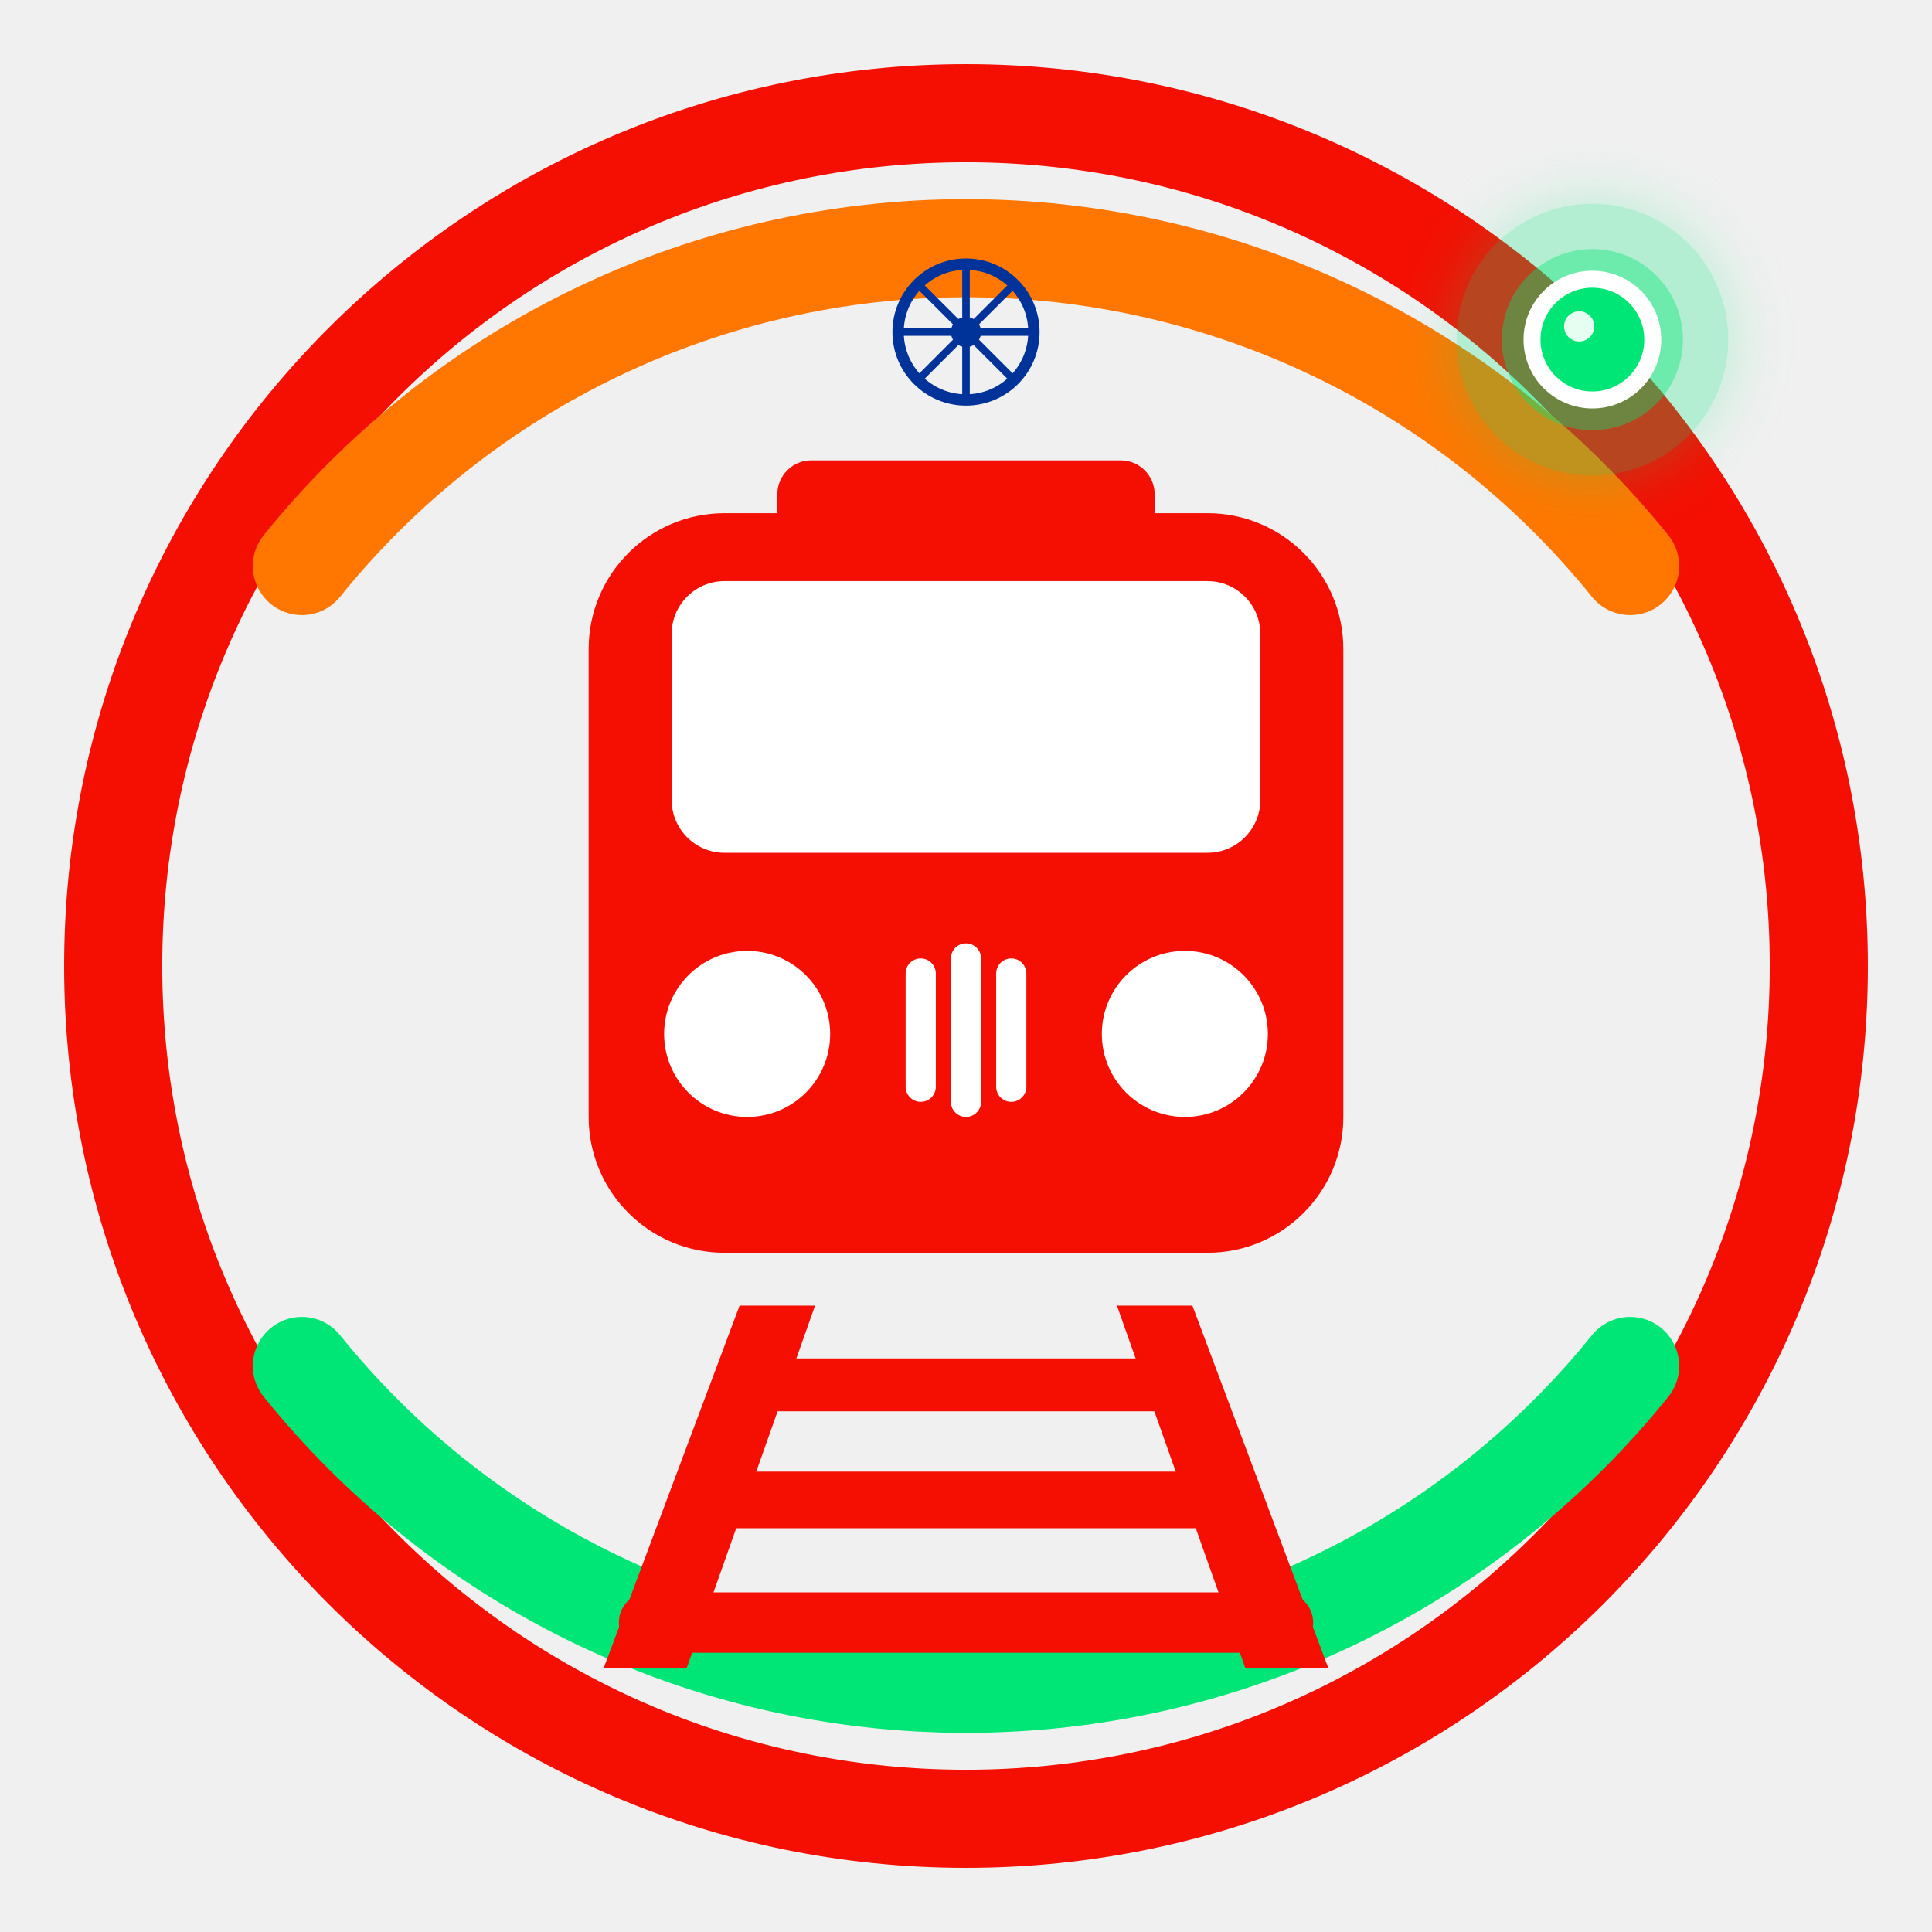
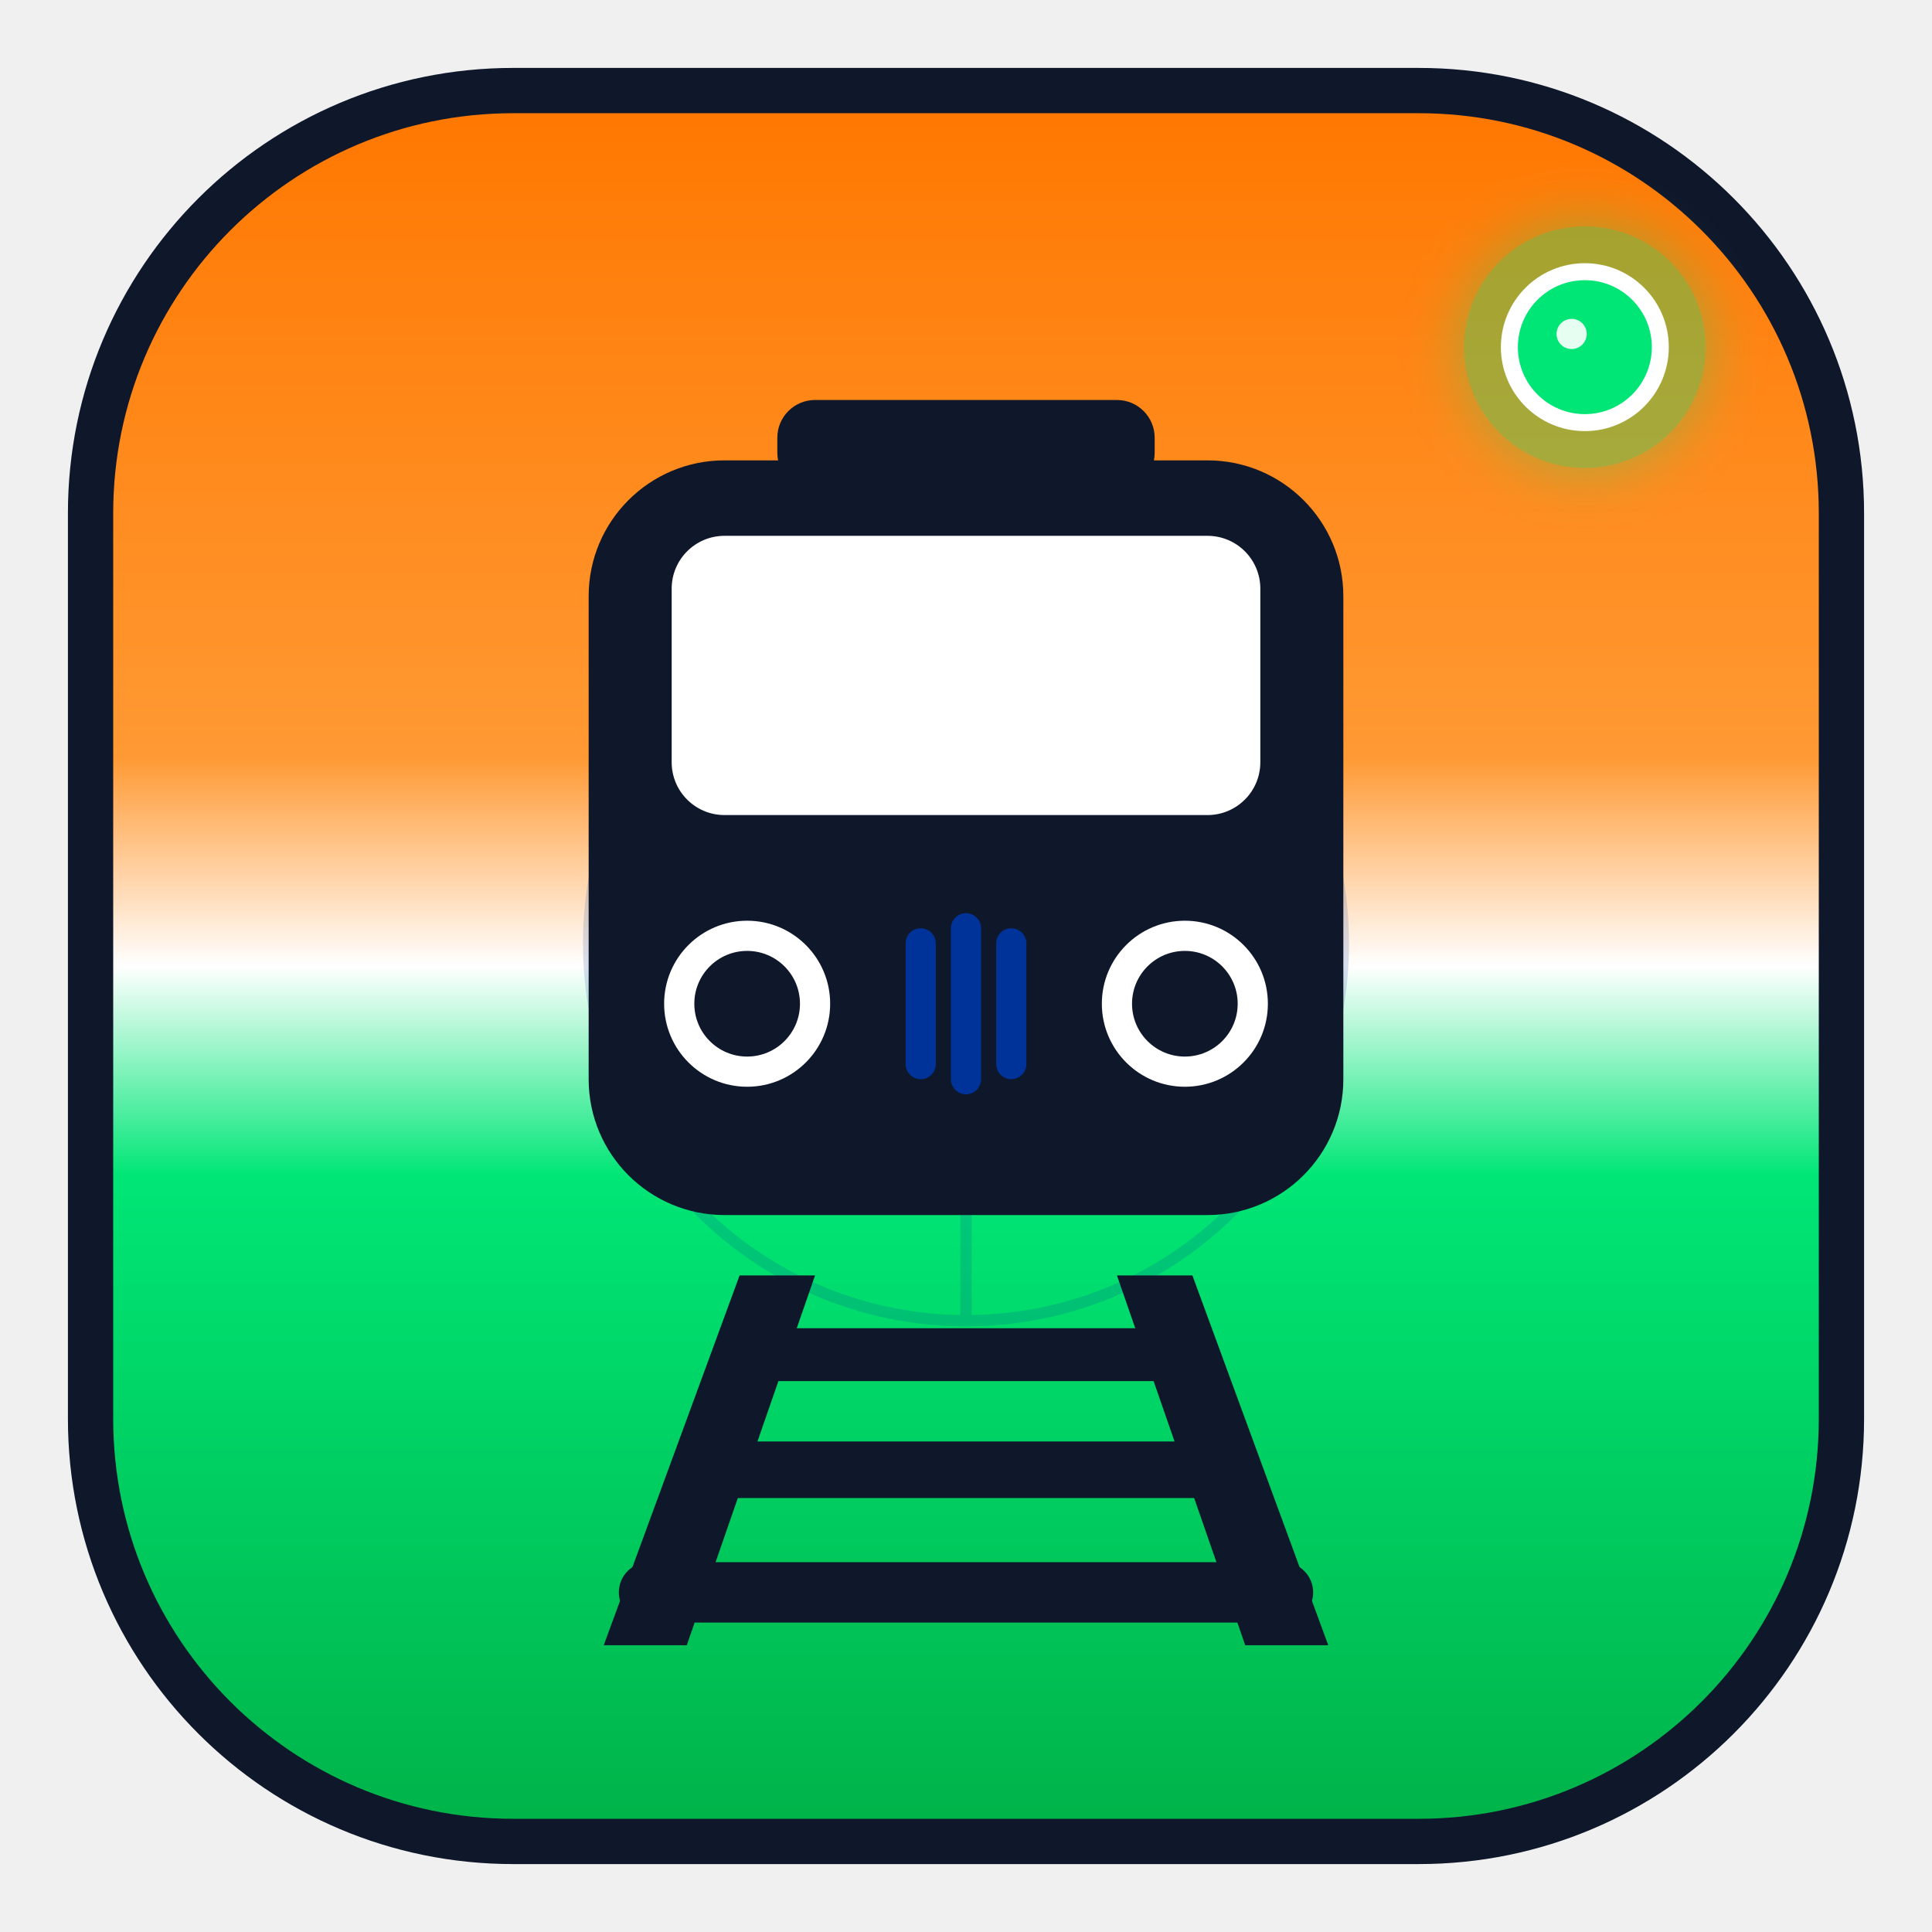
<svg xmlns="http://www.w3.org/2000/svg" viewBox="0 0 512 512" width="100%" height="100%">
  <defs>
-     <filter id="adobeGlow2" x="-40%" y="-40%" width="180%" height="180%">
+     <linearGradient id="flagGrad2" x1="0%" y1="0%" x2="0%" y2="100%">
+       <stop offset="0%" stop-color="#FF7700" />
+       <stop offset="38%" stop-color="#FF9933" />
+       <stop offset="50%" stop-color="#FFFFFF" />
+       <stop offset="62%" stop-color="#00E676" />
+       <stop offset="100%" stop-color="#00B248" />
+     </linearGradient>
+     <filter id="glowDot2" x="-40%" y="-40%" width="180%" height="180%">
      <feGaussianBlur stdDeviation="8" result="blur" />
      <feMerge>
        <feMergeNode in="blur" />
        <feMergeNode in="SourceGraphic" />
      </feMerge>
    </filter>
  </defs>
-   <circle cx="256" cy="256" r="226" fill="none" stroke="#F40F02" stroke-width="26" />
-   <path d="M 80 150 A 226 226 0 0 1 432 150" fill="none" stroke="#FF7700" stroke-width="26" stroke-linecap="round" />
-   <path d="M 432 362 A 226 226 0 0 1 80 362" fill="none" stroke="#00E676" stroke-width="26" stroke-linecap="round" />
-   <g transform="translate(256, 88)">
-     <circle cx="0" cy="0" r="18" fill="none" stroke="#003399" stroke-width="3" />
-     <circle cx="0" cy="0" r="4" fill="#003399" />
-     <line x1="0" y1="-17" x2="0" y2="17" stroke="#003399" stroke-width="2" />
-     <line x1="-17" y1="0" x2="17" y2="0" stroke="#003399" stroke-width="2" />
-     <line x1="-12" y1="-12" x2="12" y2="12" stroke="#003399" stroke-width="2" />
-     <line x1="-12" y1="12" x2="12" y2="-12" stroke="#003399" stroke-width="2" />
+   <rect x="24" y="24" width="464" height="464" rx="112" fill="url(#flagGrad2)" stroke="#0F172A" stroke-width="12" />
+   <g transform="translate(256, 250)" opacity="0.16" stroke="#003399" stroke-width="3">
+     <circle cx="0" cy="0" r="100" fill="none" />
+     <circle cx="0" cy="0" r="14" fill="#003399" />
+     <line x1="0" y1="-100" x2="0" y2="100" />
+     <line x1="-100" y1="0" x2="100" y2="0" />
+     <line x1="-70" y1="-70" x2="70" y2="70" />
+     <line x1="-70" y1="70" x2="70" y2="-70" />
  </g>
-   <rect x="206" y="122" width="100" height="22" rx="9" fill="#F40F02" />
-   <rect x="156" y="136" width="200" height="196" rx="36" fill="#F40F02" />
-   <rect x="178" y="154" width="156" height="72" rx="14" fill="#FFFFFF" />
-   <circle cx="198" cy="274" r="22" fill="#FFFFFF" />
-   <circle cx="314" cy="274" r="22" fill="#FFFFFF" />
-   <rect x="240" y="254" width="8" height="38" rx="4" fill="#FFFFFF" />
-   <rect x="252" y="250" width="8" height="46" rx="4" fill="#FFFFFF" />
-   <rect x="264" y="254" width="8" height="38" rx="4" fill="#FFFFFF" />
-   <polygon points="196,346 216,346 182,442 160,442" fill="#F40F02" />
-   <polygon points="296,346 316,346 352,442 330,442" fill="#F40F02" />
-   <rect x="194" y="360" width="124" height="14" rx="7" fill="#F40F02" />
-   <rect x="180" y="390" width="152" height="15" rx="7.5" fill="#F40F02" />
-   <rect x="164" y="422" width="184" height="16" rx="8" fill="#F40F02" />
-   <g transform="translate(422, 90)">
-     <circle cx="0" cy="0" r="36" fill="#00E676" opacity="0.25" filter="url(#adobeGlow2)" />
-     <circle cx="0" cy="0" r="24" fill="#00E676" opacity="0.4" />
-     <circle cx="0" cy="0" r="16" fill="#00E676" stroke="#FFFFFF" stroke-width="4.5" />
+   <g transform="translate(0, -6)">
+     <rect x="206" y="112" width="100" height="24" rx="10" fill="#0F172A" />
+     <rect x="156" y="128" width="200" height="200" rx="36" fill="#0F172A" />
+     <rect x="178" y="148" width="156" height="74" rx="14" fill="#FFFFFF" />
+     <circle cx="198" cy="272" r="22" fill="#FFFFFF" />
+     <circle cx="198" cy="272" r="14" fill="#0F172A" />
+     <circle cx="314" cy="272" r="22" fill="#FFFFFF" />
+     <circle cx="314" cy="272" r="14" fill="#0F172A" />
+     <rect x="240" y="252" width="8" height="40" rx="4" fill="#003399" />
+     <rect x="252" y="248" width="8" height="48" rx="4" fill="#003399" />
+     <rect x="264" y="252" width="8" height="40" rx="4" fill="#003399" />
+     <polygon points="196,344 216,344 182,442 160,442" fill="#0F172A" />
+     <polygon points="296,344 316,344 352,442 330,442" fill="#0F172A" />
+     <rect x="194" y="358" width="124" height="14" rx="7" fill="#0F172A" />
+     <rect x="180" y="388" width="152" height="15" rx="7.5" fill="#0F172A" />
+     <rect x="164" y="420" width="184" height="16" rx="8" fill="#0F172A" />
+   </g>
+   <g transform="translate(420, 92)">
+     <circle cx="0" cy="0" r="32" fill="#00E676" opacity="0.35" filter="url(#glowDot2)" />
+     <circle cx="0" cy="0" r="20" fill="#00E676" stroke="#FFFFFF" stroke-width="4.5" />
    <circle cx="-3.5" cy="-3.5" r="4" fill="#FFFFFF" opacity="0.9" />
  </g>
</svg>
